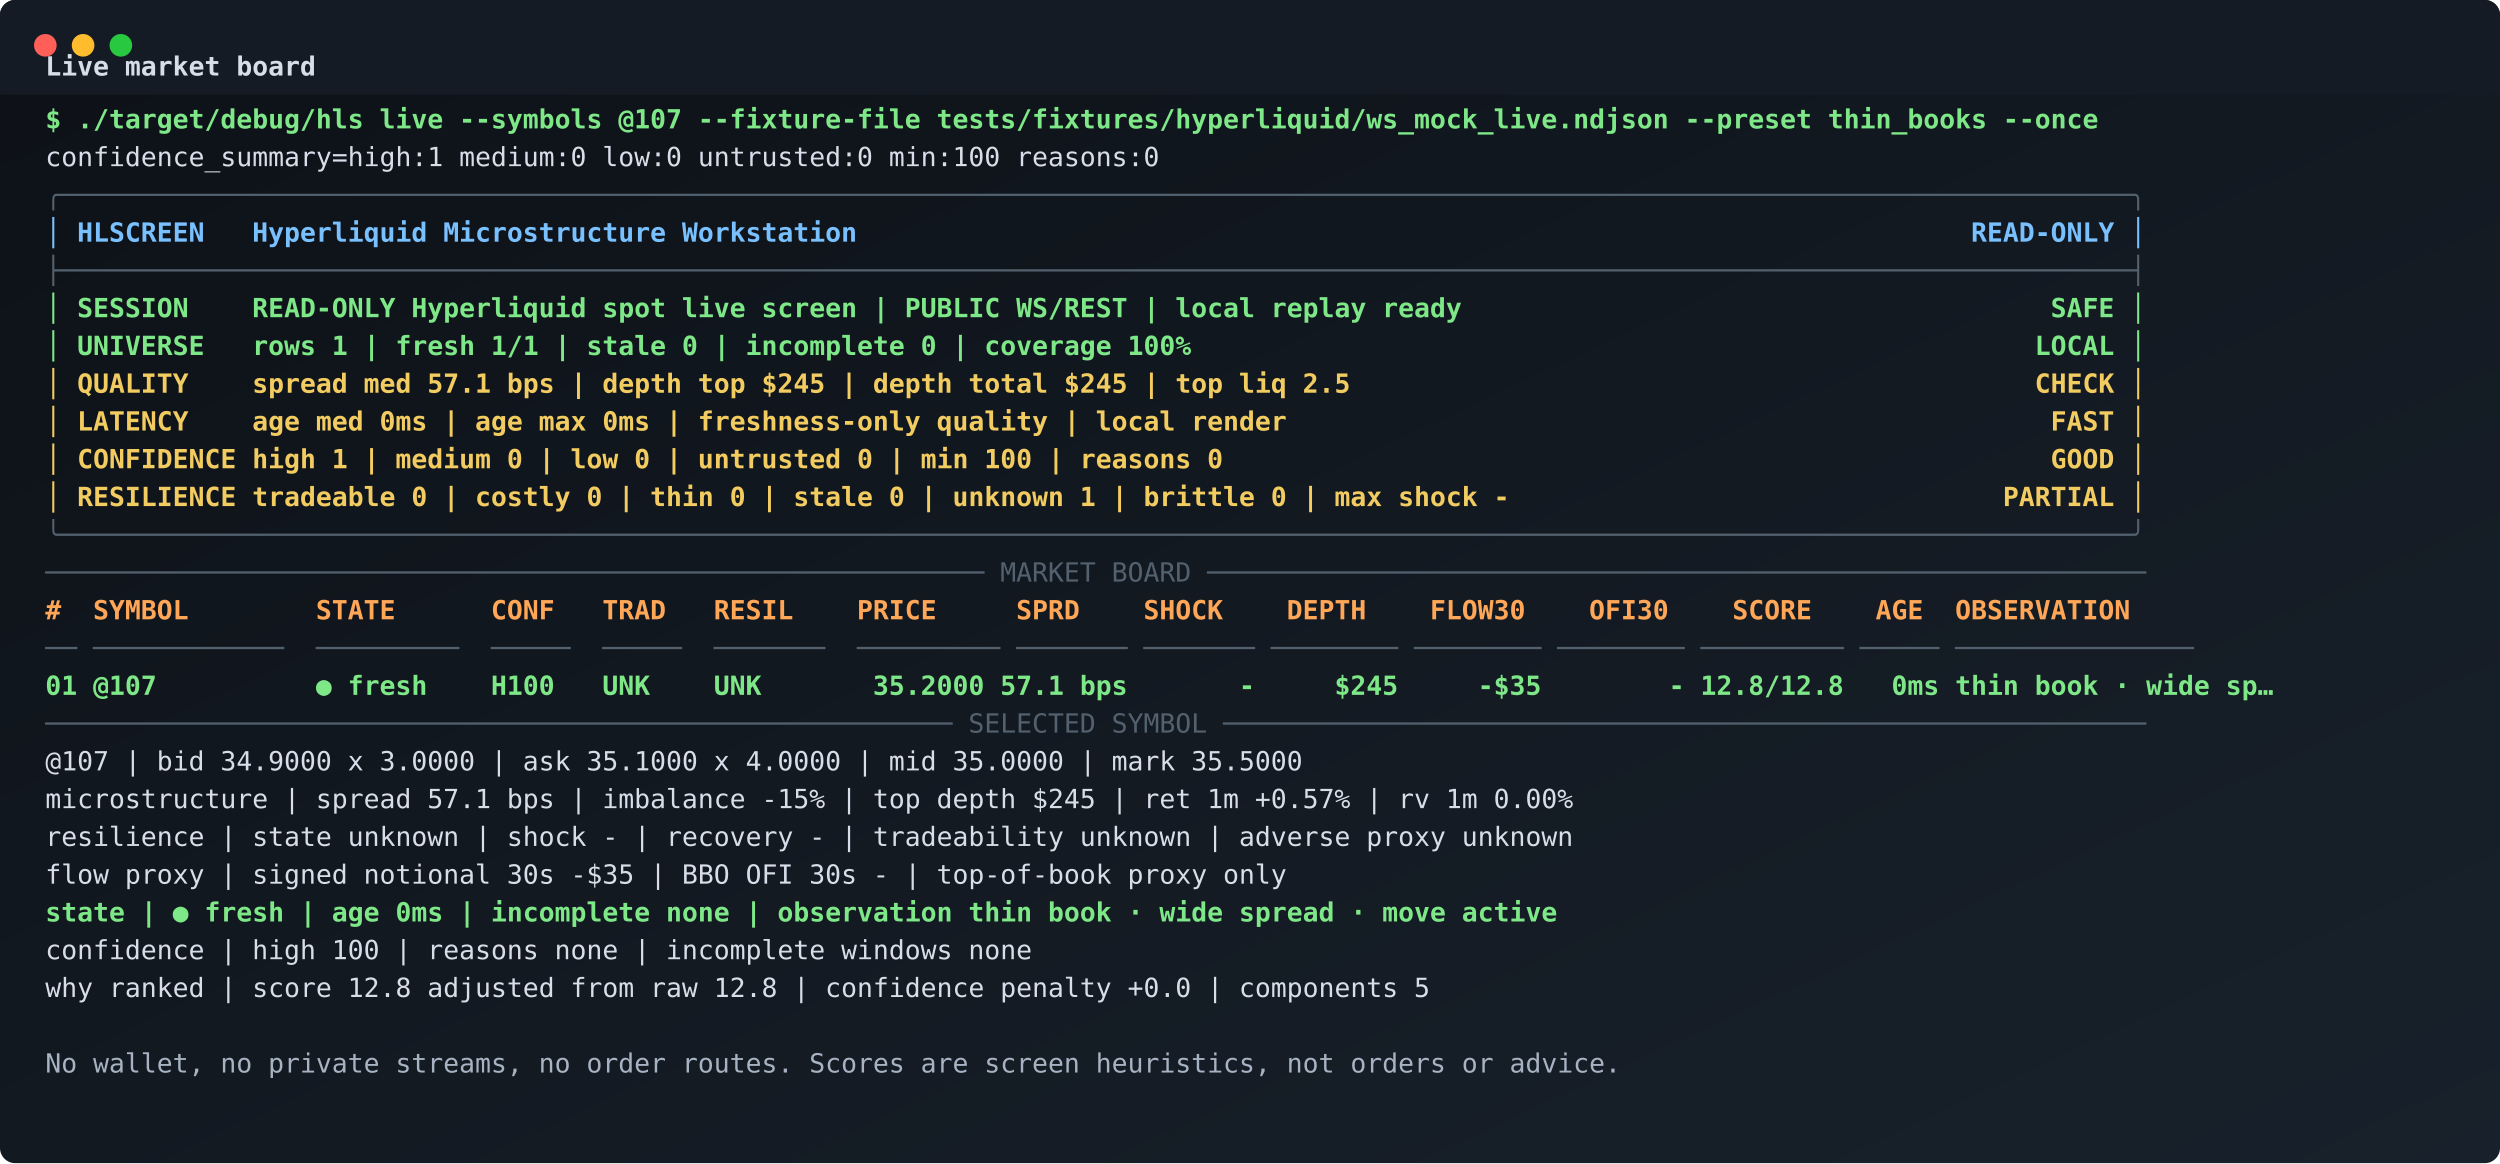
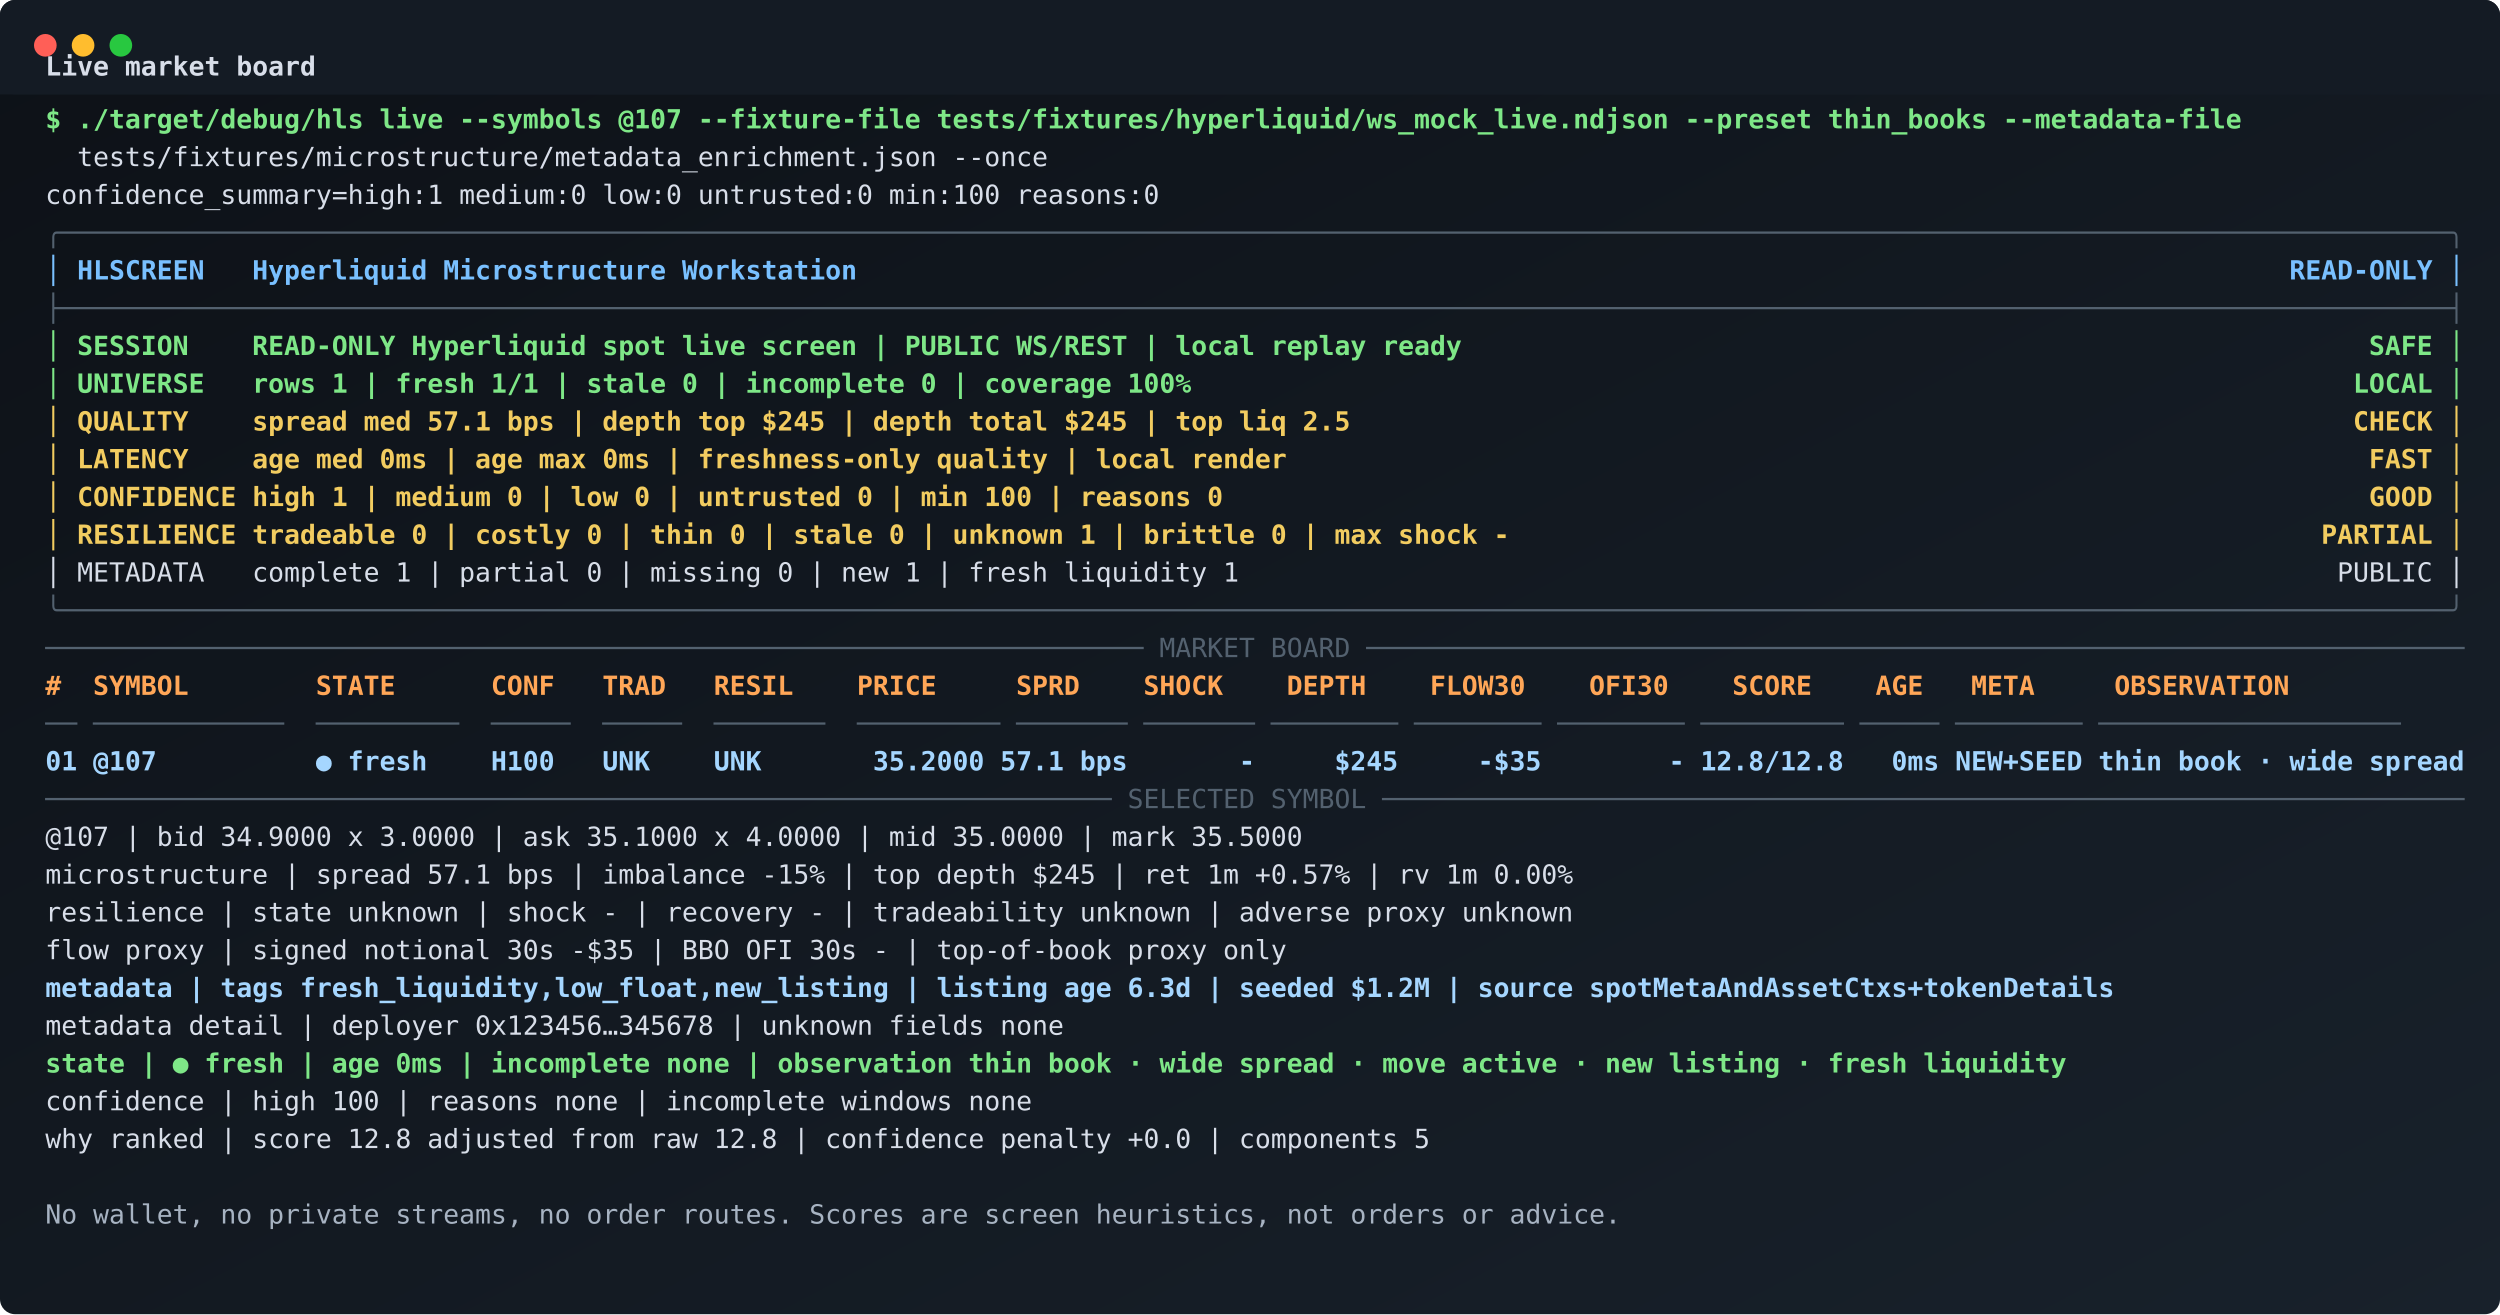
- <svg xmlns="http://www.w3.org/2000/svg" role="img" xml:space="preserve" aria-label="Live market board terminal screenshot" viewBox="0 0 1324 616" width="1324" height="616">
+ <svg xmlns="http://www.w3.org/2000/svg" role="img" xml:space="preserve" aria-label="Live market board terminal screenshot" viewBox="0 0 1324 696" width="1324" height="696">
  <defs>
    <linearGradient id="bg" x1="0" x2="1" y1="0" y2="1">
      <stop offset="0" stop-color="#0d1117" />
      <stop offset="1" stop-color="#18212b" />
    </linearGradient>
  </defs>
-   <rect width="1324" height="616" rx="8" fill="url(#bg)" />
+   <rect width="1324" height="696" rx="8" fill="url(#bg)" />
  <rect x="0" y="0" width="1324" height="50" rx="8" fill="#141b24" />
  <rect x="0" y="42" width="1324" height="8" fill="#141b24" />
  <circle cx="24" cy="24" r="6" fill="#ff5f57" />
  <circle cx="44" cy="24" r="6" fill="#ffbd2e" />
  <circle cx="64" cy="24" r="6" fill="#28c840" />
  <text x="24" y="40" fill="#d8dee9" font-family="ui-monospace, SFMono-Regular, Menlo, Consolas, monospace" font-size="14" font-weight="700">Live market board</text>
-   <text x="24" y="68" fill="#7ee787" font-family="ui-monospace, SFMono-Regular, Menlo, Consolas, monospace" font-size="14" font-weight="700">$ ./target/debug/hls live --symbols @107 --fixture-file tests/fixtures/hyperliquid/ws_mock_live.ndjson --preset thin_books --once</text>
-   <text x="24" y="88" fill="#d8dee9" font-family="ui-monospace, SFMono-Regular, Menlo, Consolas, monospace" font-size="14" font-weight="400">confidence_summary=high:1 medium:0 low:0 untrusted:0 min:100 reasons:0</text>
-   <text x="24" y="108" fill="#53616f" font-family="ui-monospace, SFMono-Regular, Menlo, Consolas, monospace" font-size="14" font-weight="400">╭──────────────────────────────────────────────────────────────────────────────────────────────────────────────────────────────────╮</text>
-   <text x="24" y="128" fill="#79c0ff" font-family="ui-monospace, SFMono-Regular, Menlo, Consolas, monospace" font-size="14" font-weight="700">│ HLSCREEN   Hyperliquid Microstructure Workstation                                                                      READ-ONLY │</text>
-   <text x="24" y="148" fill="#53616f" font-family="ui-monospace, SFMono-Regular, Menlo, Consolas, monospace" font-size="14" font-weight="400">├──────────────────────────────────────────────────────────────────────────────────────────────────────────────────────────────────┤</text>
-   <text x="24" y="168" fill="#7ee787" font-family="ui-monospace, SFMono-Regular, Menlo, Consolas, monospace" font-size="14" font-weight="700">│ SESSION    READ-ONLY Hyperliquid spot live screen | PUBLIC WS/REST | local replay ready                                     SAFE │</text>
-   <text x="24" y="188" fill="#7ee787" font-family="ui-monospace, SFMono-Regular, Menlo, Consolas, monospace" font-size="14" font-weight="700">│ UNIVERSE   rows 1 | fresh 1/1 | stale 0 | incomplete 0 | coverage 100%                                                     LOCAL │</text>
-   <text x="24" y="208" fill="#f2cc60" font-family="ui-monospace, SFMono-Regular, Menlo, Consolas, monospace" font-size="14" font-weight="700">│ QUALITY    spread med 57.1 bps | depth top $245 | depth total $245 | top liq 2.5                                           CHECK │</text>
-   <text x="24" y="228" fill="#f2cc60" font-family="ui-monospace, SFMono-Regular, Menlo, Consolas, monospace" font-size="14" font-weight="700">│ LATENCY    age med 0ms | age max 0ms | freshness-only quality | local render                                                FAST │</text>
-   <text x="24" y="248" fill="#f2cc60" font-family="ui-monospace, SFMono-Regular, Menlo, Consolas, monospace" font-size="14" font-weight="700">│ CONFIDENCE high 1 | medium 0 | low 0 | untrusted 0 | min 100 | reasons 0                                                    GOOD │</text>
-   <text x="24" y="268" fill="#f2cc60" font-family="ui-monospace, SFMono-Regular, Menlo, Consolas, monospace" font-size="14" font-weight="700">│ RESILIENCE tradeable 0 | costly 0 | thin 0 | stale 0 | unknown 1 | brittle 0 | max shock -                               PARTIAL │</text>
-   <text x="24" y="288" fill="#53616f" font-family="ui-monospace, SFMono-Regular, Menlo, Consolas, monospace" font-size="14" font-weight="400">╰──────────────────────────────────────────────────────────────────────────────────────────────────────────────────────────────────╯</text>
-   <text x="24" y="308" fill="#53616f" font-family="ui-monospace, SFMono-Regular, Menlo, Consolas, monospace" font-size="14" font-weight="400">─────────────────────────────────────────────────────────── MARKET BOARD ───────────────────────────────────────────────────────────</text>
-   <text x="24" y="328" fill="#ffa657" font-family="ui-monospace, SFMono-Regular, Menlo, Consolas, monospace" font-size="14" font-weight="700">#  SYMBOL        STATE      CONF   TRAD   RESIL    PRICE     SPRD    SHOCK    DEPTH    FLOW30    OFI30    SCORE    AGE  OBSERVATION</text>
-   <text x="24" y="348" fill="#53616f" font-family="ui-monospace, SFMono-Regular, Menlo, Consolas, monospace" font-size="14" font-weight="400">── ────────────  ─────────  ─────  ─────  ───────  ───────── ─────── ─────── ──────── ──────── ──────── ───────── ───── ───────────────</text>
-   <text x="24" y="368" fill="#7ee787" font-family="ui-monospace, SFMono-Regular, Menlo, Consolas, monospace" font-size="14" font-weight="600">01 @107          ● fresh    H100   UNK    UNK       35.2000 57.1 bps       -     $245     -$35        - 12.8/12.8   0ms thin book · wide sp…</text>
-   <text x="24" y="388" fill="#53616f" font-family="ui-monospace, SFMono-Regular, Menlo, Consolas, monospace" font-size="14" font-weight="400">───────────────────────────────────────────────────────── SELECTED SYMBOL ──────────────────────────────────────────────────────────</text>
-   <text x="24" y="408" fill="#d8dee9" font-family="ui-monospace, SFMono-Regular, Menlo, Consolas, monospace" font-size="14" font-weight="400">@107 | bid 34.9000 x 3.0000 | ask 35.1000 x 4.0000 | mid 35.0000 | mark 35.5000</text>
-   <text x="24" y="428" fill="#d8dee9" font-family="ui-monospace, SFMono-Regular, Menlo, Consolas, monospace" font-size="14" font-weight="400">microstructure | spread 57.1 bps | imbalance -15% | top depth $245 | ret 1m +0.57% | rv 1m 0.00%</text>
-   <text x="24" y="448" fill="#d8dee9" font-family="ui-monospace, SFMono-Regular, Menlo, Consolas, monospace" font-size="14" font-weight="400">resilience | state unknown | shock - | recovery - | tradeability unknown | adverse proxy unknown</text>
-   <text x="24" y="468" fill="#d8dee9" font-family="ui-monospace, SFMono-Regular, Menlo, Consolas, monospace" font-size="14" font-weight="400">flow proxy | signed notional 30s -$35 | BBO OFI 30s - | top-of-book proxy only</text>
-   <text x="24" y="488" fill="#7ee787" font-family="ui-monospace, SFMono-Regular, Menlo, Consolas, monospace" font-size="14" font-weight="600">state | ● fresh | age 0ms | incomplete none | observation thin book · wide spread · move active</text>
-   <text x="24" y="508" fill="#d8dee9" font-family="ui-monospace, SFMono-Regular, Menlo, Consolas, monospace" font-size="14" font-weight="400">confidence | high 100 | reasons none | incomplete windows none</text>
-   <text x="24" y="528" fill="#d8dee9" font-family="ui-monospace, SFMono-Regular, Menlo, Consolas, monospace" font-size="14" font-weight="400">why ranked | score 12.8 adjusted from raw 12.8 | confidence penalty +0.0 | components 5</text>
-   <text x="24" y="548" fill="#d8dee9" font-family="ui-monospace, SFMono-Regular, Menlo, Consolas, monospace" font-size="14" font-weight="400" />
-   <text x="24" y="568" fill="#a7b3c2" font-family="ui-monospace, SFMono-Regular, Menlo, Consolas, monospace" font-size="14" font-weight="400">No wallet, no private streams, no order routes. Scores are screen heuristics, not orders or advice.</text>
+   <text x="24" y="68" fill="#7ee787" font-family="ui-monospace, SFMono-Regular, Menlo, Consolas, monospace" font-size="14" font-weight="700">$ ./target/debug/hls live --symbols @107 --fixture-file tests/fixtures/hyperliquid/ws_mock_live.ndjson --preset thin_books --metadata-file</text>
+   <text x="24" y="88" fill="#d8dee9" font-family="ui-monospace, SFMono-Regular, Menlo, Consolas, monospace" font-size="14" font-weight="400">  tests/fixtures/microstructure/metadata_enrichment.json --once</text>
+   <text x="24" y="108" fill="#d8dee9" font-family="ui-monospace, SFMono-Regular, Menlo, Consolas, monospace" font-size="14" font-weight="400">confidence_summary=high:1 medium:0 low:0 untrusted:0 min:100 reasons:0</text>
+   <text x="24" y="128" fill="#53616f" font-family="ui-monospace, SFMono-Regular, Menlo, Consolas, monospace" font-size="14" font-weight="400">╭──────────────────────────────────────────────────────────────────────────────────────────────────────────────────────────────────────────────────────╮</text>
+   <text x="24" y="148" fill="#79c0ff" font-family="ui-monospace, SFMono-Regular, Menlo, Consolas, monospace" font-size="14" font-weight="700">│ HLSCREEN   Hyperliquid Microstructure Workstation                                                                                          READ-ONLY │</text>
+   <text x="24" y="168" fill="#53616f" font-family="ui-monospace, SFMono-Regular, Menlo, Consolas, monospace" font-size="14" font-weight="400">├──────────────────────────────────────────────────────────────────────────────────────────────────────────────────────────────────────────────────────┤</text>
+   <text x="24" y="188" fill="#7ee787" font-family="ui-monospace, SFMono-Regular, Menlo, Consolas, monospace" font-size="14" font-weight="700">│ SESSION    READ-ONLY Hyperliquid spot live screen | PUBLIC WS/REST | local replay ready                                                         SAFE │</text>
+   <text x="24" y="208" fill="#7ee787" font-family="ui-monospace, SFMono-Regular, Menlo, Consolas, monospace" font-size="14" font-weight="700">│ UNIVERSE   rows 1 | fresh 1/1 | stale 0 | incomplete 0 | coverage 100%                                                                         LOCAL │</text>
+   <text x="24" y="228" fill="#f2cc60" font-family="ui-monospace, SFMono-Regular, Menlo, Consolas, monospace" font-size="14" font-weight="700">│ QUALITY    spread med 57.1 bps | depth top $245 | depth total $245 | top liq 2.5                                                               CHECK │</text>
+   <text x="24" y="248" fill="#f2cc60" font-family="ui-monospace, SFMono-Regular, Menlo, Consolas, monospace" font-size="14" font-weight="700">│ LATENCY    age med 0ms | age max 0ms | freshness-only quality | local render                                                                    FAST │</text>
+   <text x="24" y="268" fill="#f2cc60" font-family="ui-monospace, SFMono-Regular, Menlo, Consolas, monospace" font-size="14" font-weight="700">│ CONFIDENCE high 1 | medium 0 | low 0 | untrusted 0 | min 100 | reasons 0                                                                        GOOD │</text>
+   <text x="24" y="288" fill="#f2cc60" font-family="ui-monospace, SFMono-Regular, Menlo, Consolas, monospace" font-size="14" font-weight="700">│ RESILIENCE tradeable 0 | costly 0 | thin 0 | stale 0 | unknown 1 | brittle 0 | max shock -                                                   PARTIAL │</text>
+   <text x="24" y="308" fill="#d8dee9" font-family="ui-monospace, SFMono-Regular, Menlo, Consolas, monospace" font-size="14" font-weight="400">│ METADATA   complete 1 | partial 0 | missing 0 | new 1 | fresh liquidity 1                                                                     PUBLIC │</text>
+   <text x="24" y="328" fill="#53616f" font-family="ui-monospace, SFMono-Regular, Menlo, Consolas, monospace" font-size="14" font-weight="400">╰──────────────────────────────────────────────────────────────────────────────────────────────────────────────────────────────────────────────────────╯</text>
+   <text x="24" y="348" fill="#53616f" font-family="ui-monospace, SFMono-Regular, Menlo, Consolas, monospace" font-size="14" font-weight="400">───────────────────────────────────────────────────────────────────── MARKET BOARD ─────────────────────────────────────────────────────────────────────</text>
+   <text x="24" y="368" fill="#ffa657" font-family="ui-monospace, SFMono-Regular, Menlo, Consolas, monospace" font-size="14" font-weight="700">#  SYMBOL        STATE      CONF   TRAD   RESIL    PRICE     SPRD    SHOCK    DEPTH    FLOW30    OFI30    SCORE    AGE   META     OBSERVATION</text>
+   <text x="24" y="388" fill="#53616f" font-family="ui-monospace, SFMono-Regular, Menlo, Consolas, monospace" font-size="14" font-weight="400">── ────────────  ─────────  ─────  ─────  ───────  ───────── ─────── ─────── ──────── ──────── ──────── ───────── ───── ──────── ───────────────────</text>
+   <text x="24" y="408" fill="#a5d6ff" font-family="ui-monospace, SFMono-Regular, Menlo, Consolas, monospace" font-size="14" font-weight="600">01 @107          ● fresh    H100   UNK    UNK       35.2000 57.1 bps       -     $245     -$35        - 12.8/12.8   0ms NEW+SEED thin book · wide spread</text>
+   <text x="24" y="428" fill="#53616f" font-family="ui-monospace, SFMono-Regular, Menlo, Consolas, monospace" font-size="14" font-weight="400">─────────────────────────────────────────────────────────────────── SELECTED SYMBOL ────────────────────────────────────────────────────────────────────</text>
+   <text x="24" y="448" fill="#d8dee9" font-family="ui-monospace, SFMono-Regular, Menlo, Consolas, monospace" font-size="14" font-weight="400">@107 | bid 34.9000 x 3.0000 | ask 35.1000 x 4.0000 | mid 35.0000 | mark 35.5000</text>
+   <text x="24" y="468" fill="#d8dee9" font-family="ui-monospace, SFMono-Regular, Menlo, Consolas, monospace" font-size="14" font-weight="400">microstructure | spread 57.1 bps | imbalance -15% | top depth $245 | ret 1m +0.57% | rv 1m 0.00%</text>
+   <text x="24" y="488" fill="#d8dee9" font-family="ui-monospace, SFMono-Regular, Menlo, Consolas, monospace" font-size="14" font-weight="400">resilience | state unknown | shock - | recovery - | tradeability unknown | adverse proxy unknown</text>
+   <text x="24" y="508" fill="#d8dee9" font-family="ui-monospace, SFMono-Regular, Menlo, Consolas, monospace" font-size="14" font-weight="400">flow proxy | signed notional 30s -$35 | BBO OFI 30s - | top-of-book proxy only</text>
+   <text x="24" y="528" fill="#a5d6ff" font-family="ui-monospace, SFMono-Regular, Menlo, Consolas, monospace" font-size="14" font-weight="600">metadata | tags fresh_liquidity,low_float,new_listing | listing age 6.3d | seeded $1.2M | source spotMetaAndAssetCtxs+tokenDetails</text>
+   <text x="24" y="548" fill="#d8dee9" font-family="ui-monospace, SFMono-Regular, Menlo, Consolas, monospace" font-size="14" font-weight="400">metadata detail | deployer 0x123456…345678 | unknown fields none</text>
+   <text x="24" y="568" fill="#7ee787" font-family="ui-monospace, SFMono-Regular, Menlo, Consolas, monospace" font-size="14" font-weight="600">state | ● fresh | age 0ms | incomplete none | observation thin book · wide spread · move active · new listing · fresh liquidity</text>
+   <text x="24" y="588" fill="#d8dee9" font-family="ui-monospace, SFMono-Regular, Menlo, Consolas, monospace" font-size="14" font-weight="400">confidence | high 100 | reasons none | incomplete windows none</text>
+   <text x="24" y="608" fill="#d8dee9" font-family="ui-monospace, SFMono-Regular, Menlo, Consolas, monospace" font-size="14" font-weight="400">why ranked | score 12.8 adjusted from raw 12.8 | confidence penalty +0.0 | components 5</text>
+   <text x="24" y="628" fill="#d8dee9" font-family="ui-monospace, SFMono-Regular, Menlo, Consolas, monospace" font-size="14" font-weight="400" />
+   <text x="24" y="648" fill="#a7b3c2" font-family="ui-monospace, SFMono-Regular, Menlo, Consolas, monospace" font-size="14" font-weight="400">No wallet, no private streams, no order routes. Scores are screen heuristics, not orders or advice.</text>
</svg>
